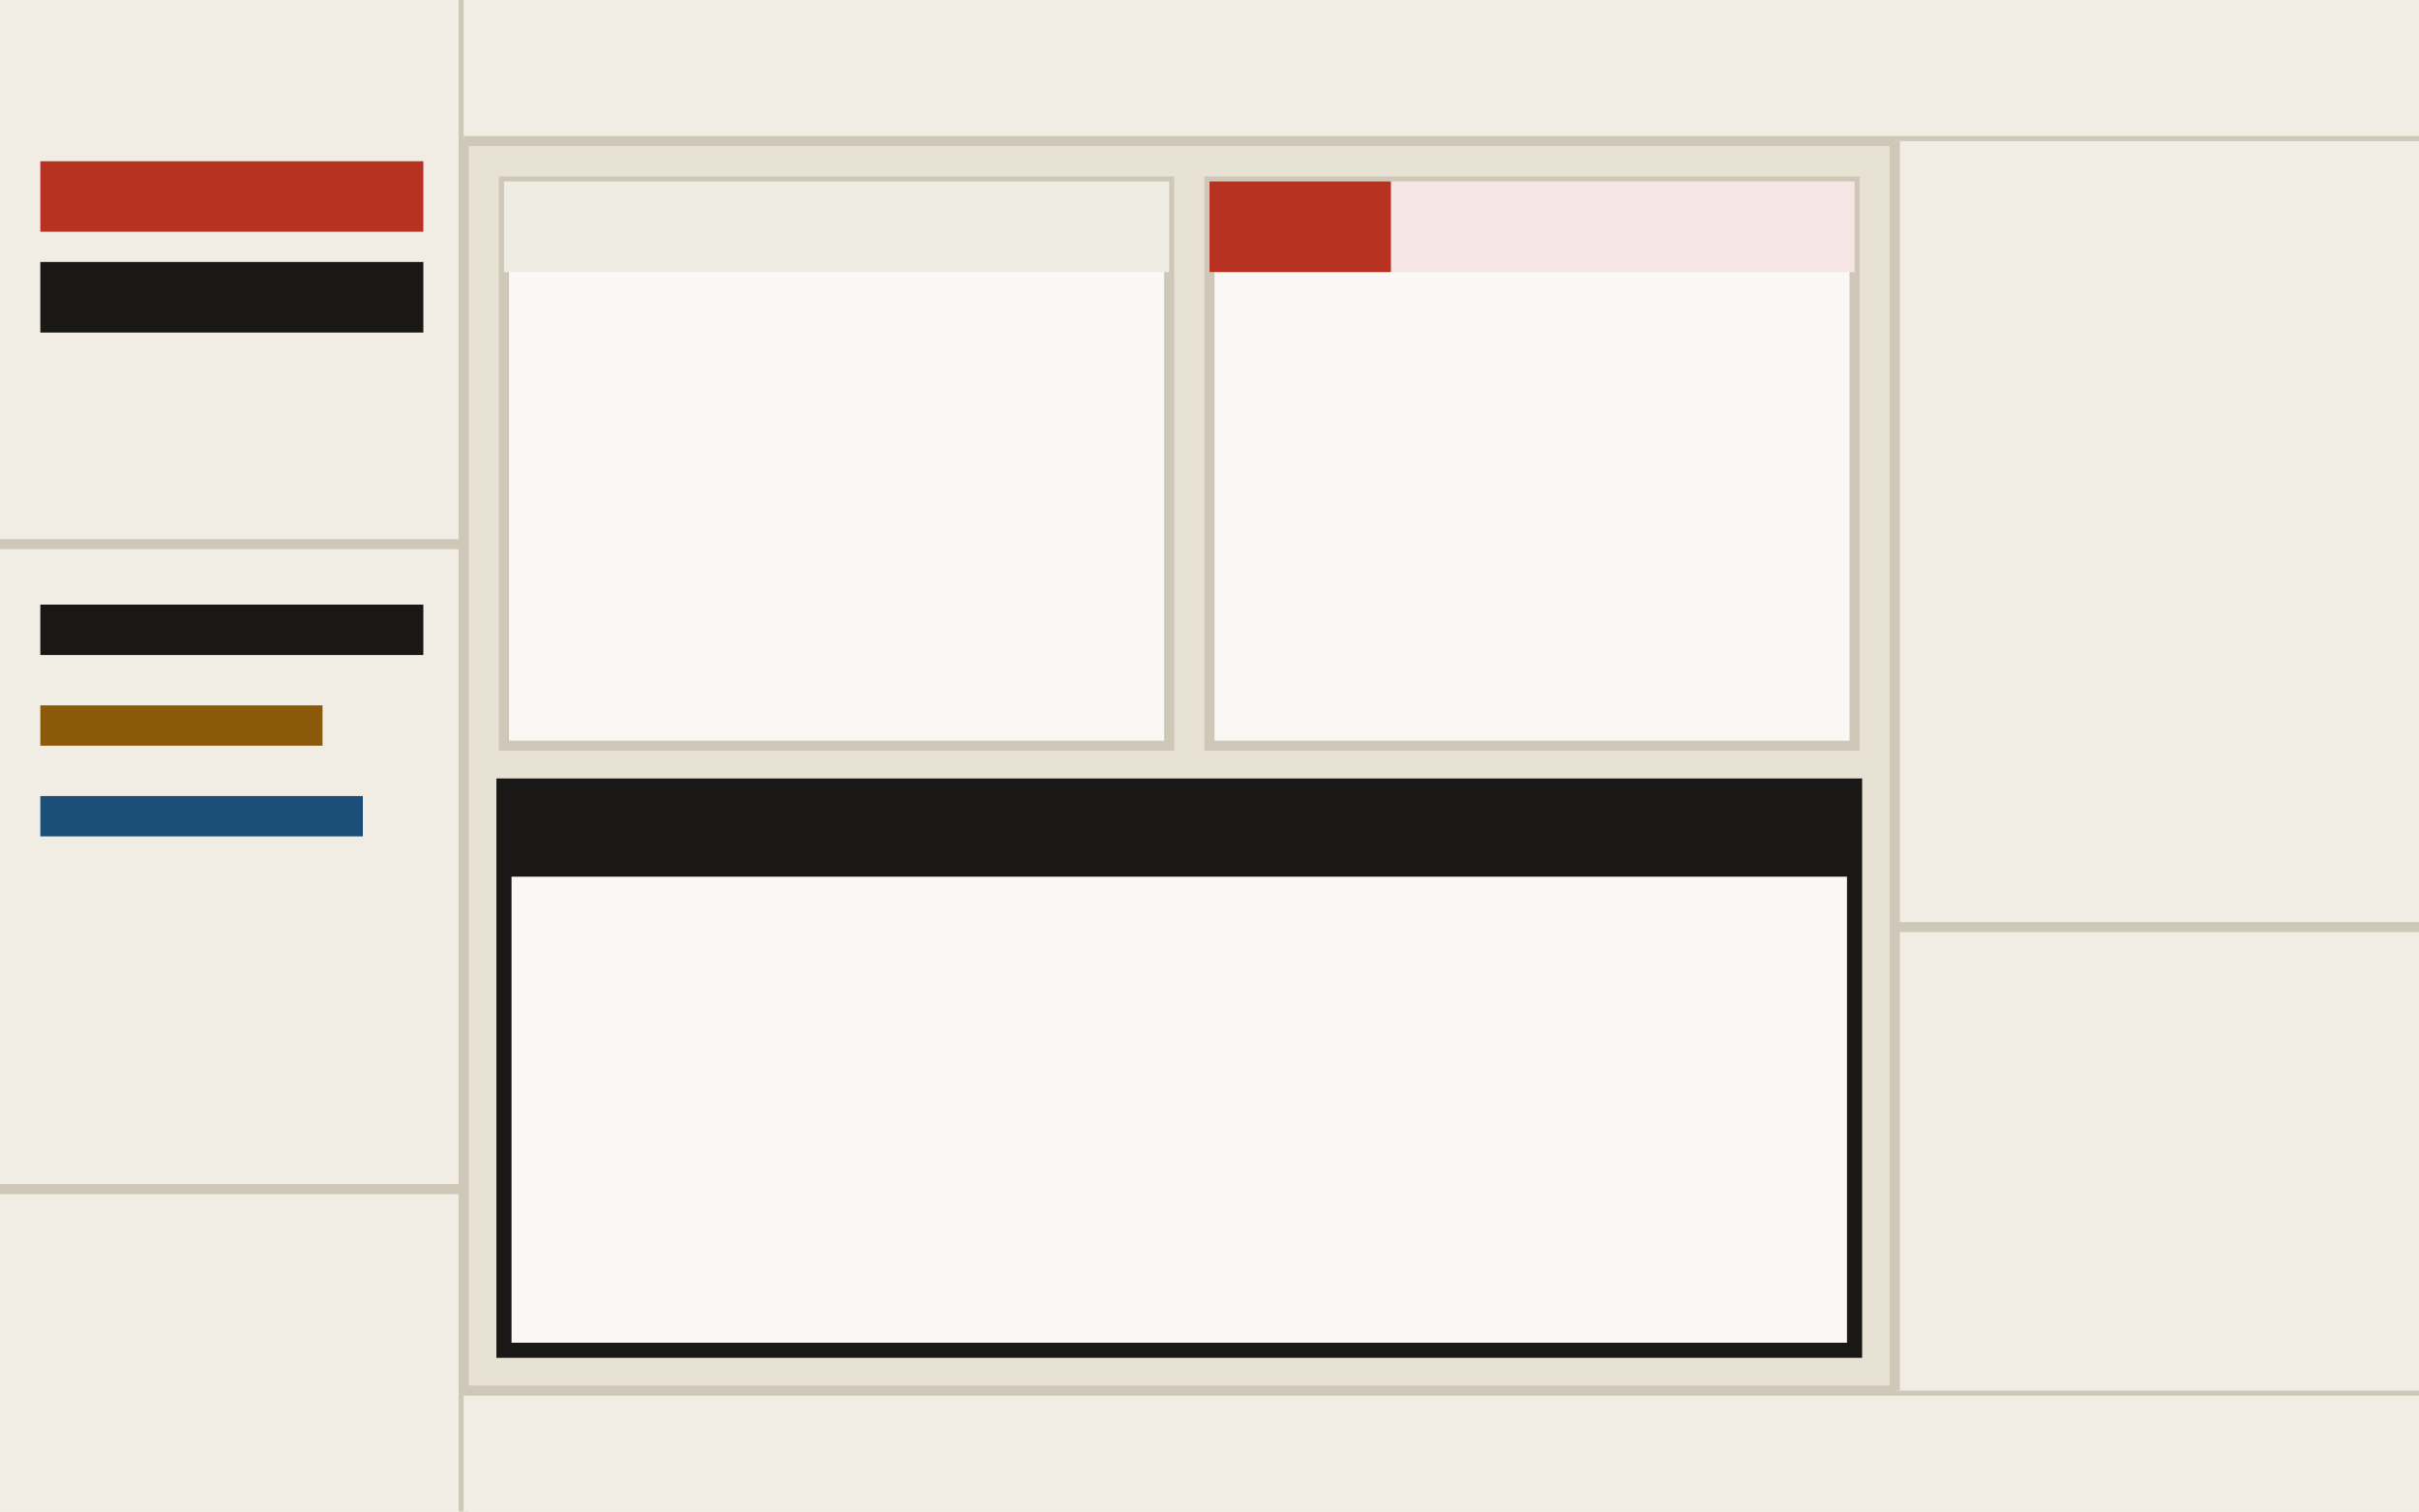
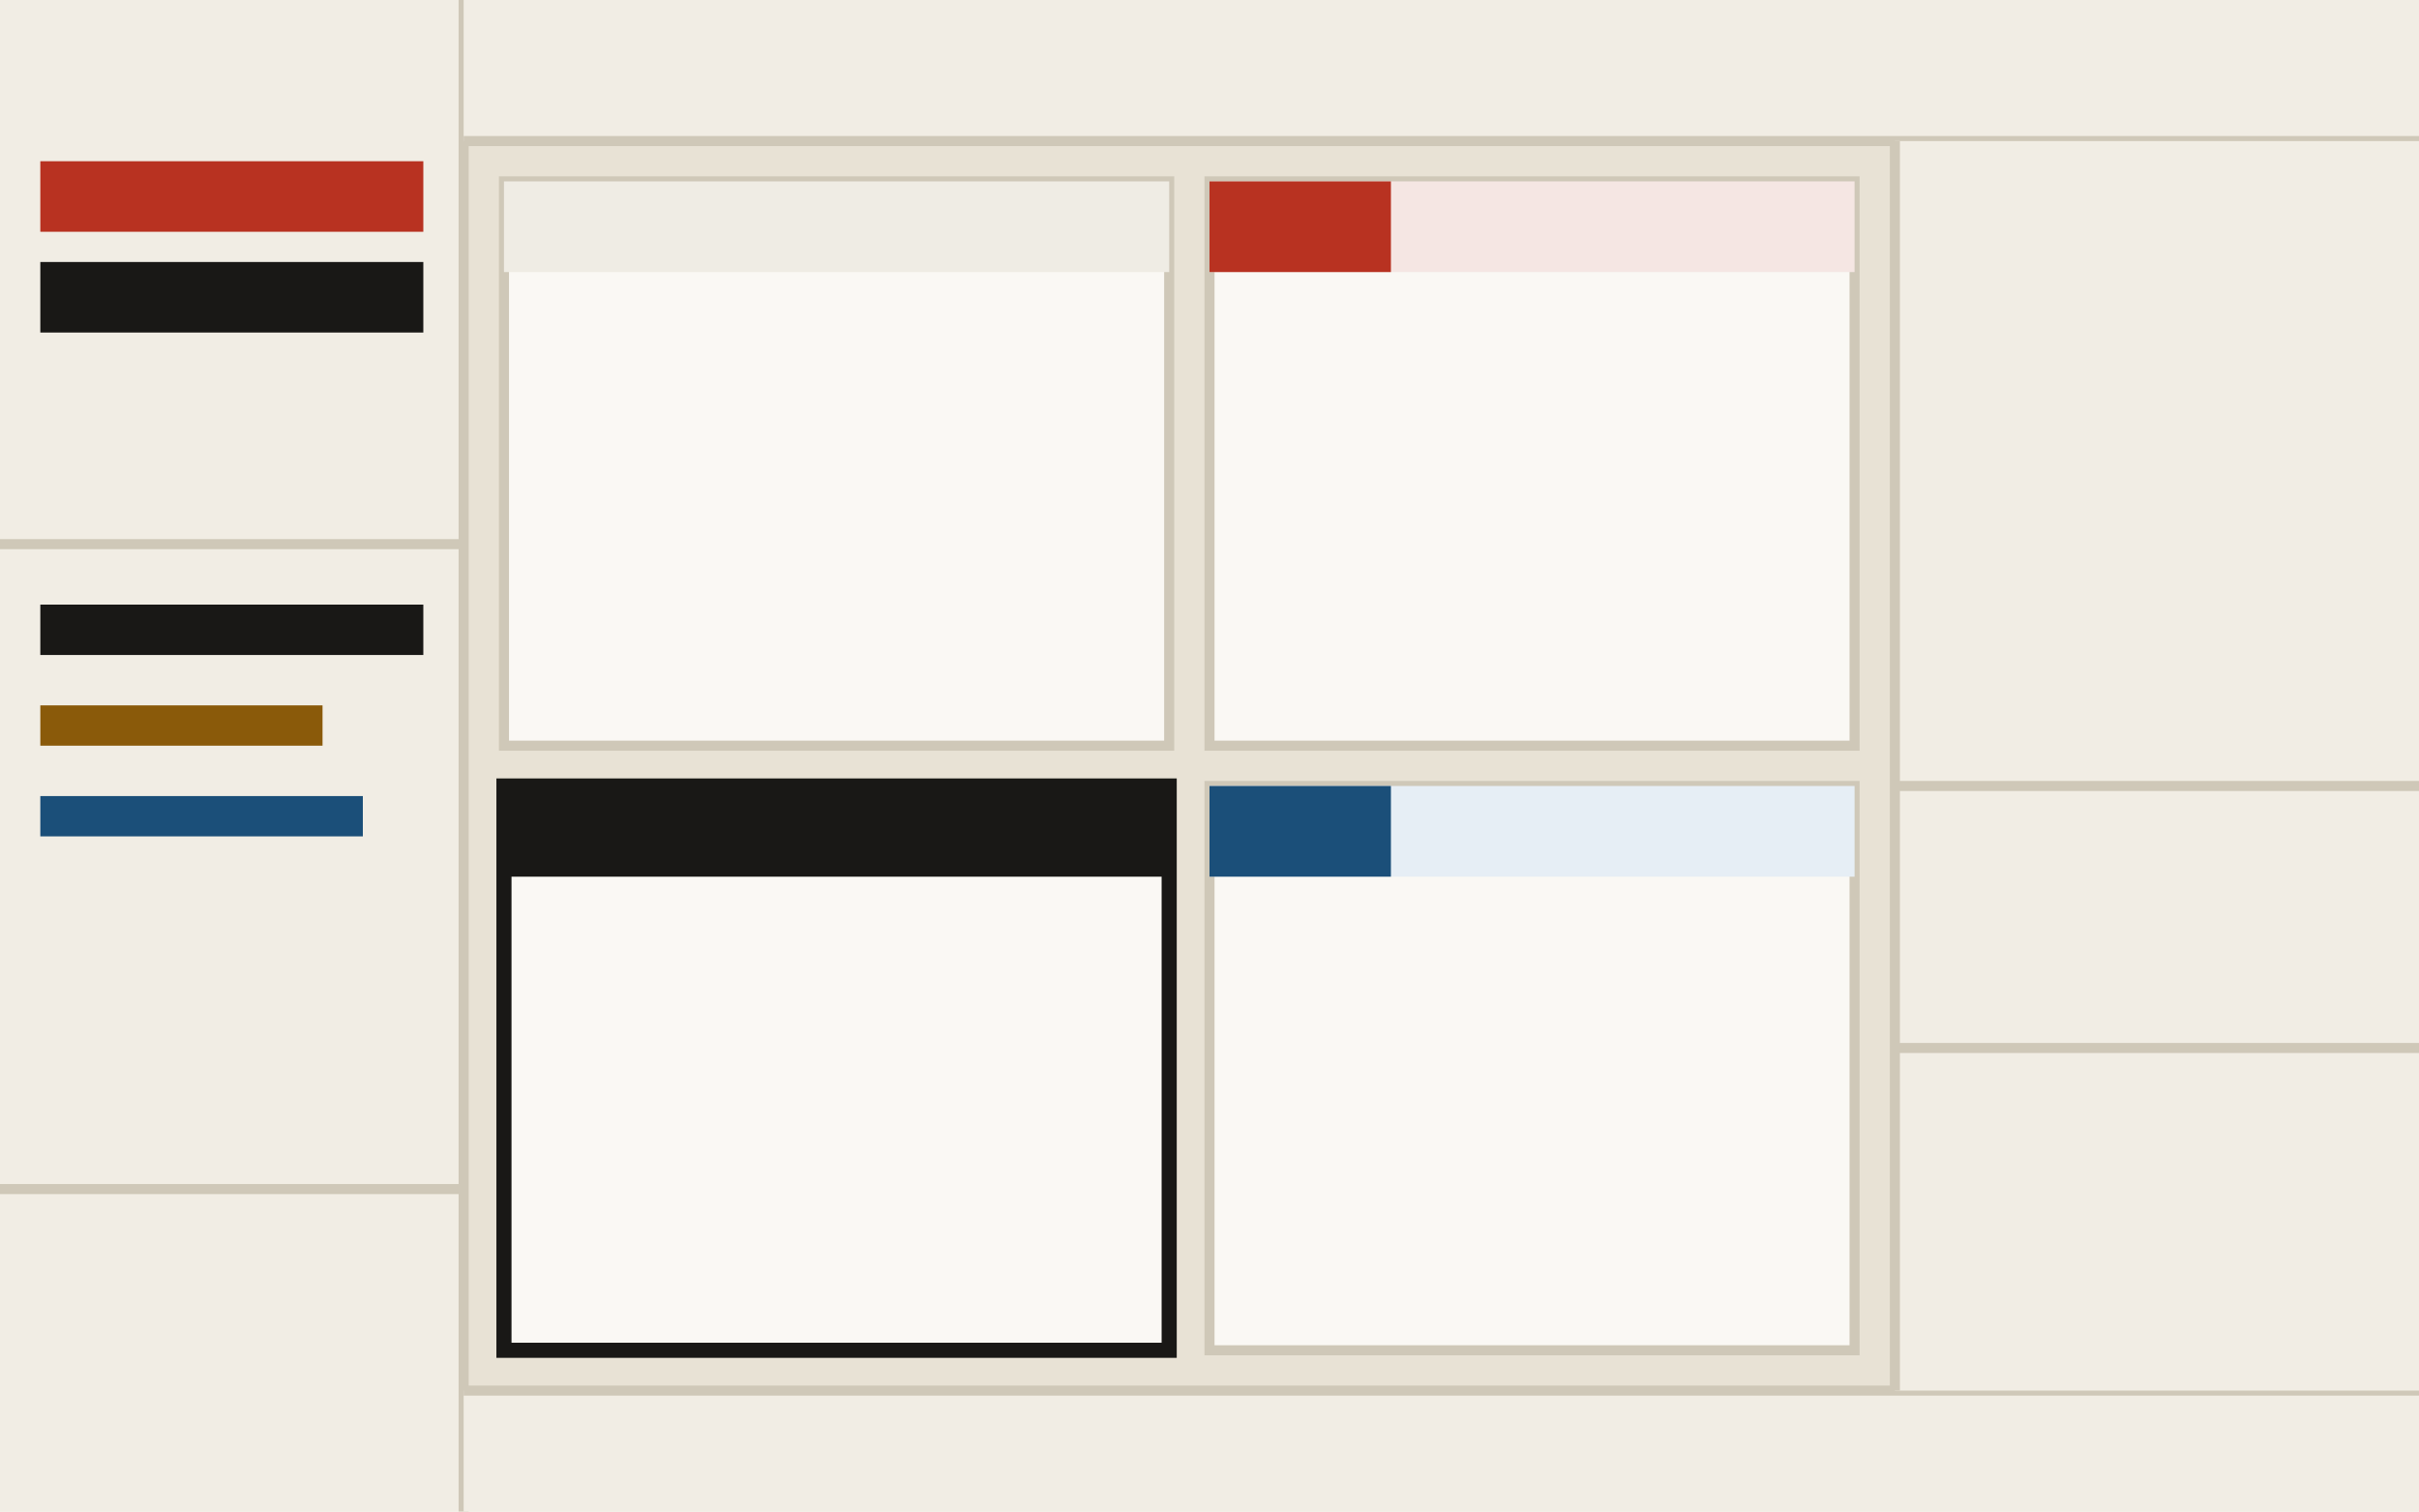
<svg xmlns="http://www.w3.org/2000/svg" viewBox="0 0 240 150">
  <rect width="240" height="150" fill="#E8E2D5" />
  <rect x="0" y="0" width="46" height="150" fill="#F1EDE4" />
  <line x1="46" y1="0" x2="46" y2="150" stroke="#CFC8B8" stroke-width="1" />
  <rect x="4" y="16" width="38" height="7" fill="#B83221" />
  <rect x="4" y="26" width="38" height="7" fill="#191816" />
  <line x1="0" y1="54" x2="46" y2="54" stroke="#CFC8B8" stroke-width="1" />
  <rect x="4" y="60" width="38" height="5" fill="#191816" />
  <rect x="4" y="70" width="28" height="4" fill="#8A5A0A" />
  <rect x="4" y="79" width="32" height="4" fill="#1B4F79" />
  <line x1="0" y1="118" x2="46" y2="118" stroke="#CFC8B8" stroke-width="1" />
  <rect x="46" y="0" width="194" height="14" fill="#F1EDE4" />
  <line x1="46" y1="14" x2="240" y2="14" stroke="#CFC8B8" stroke-width="1" />
  <rect x="46" y="138" width="194" height="12" fill="#F1EDE4" />
  <line x1="46" y1="138" x2="240" y2="138" stroke="#CFC8B8" stroke-width="1" />
  <rect x="188" y="14" width="52" height="124" fill="#F1EDE4" />
  <line x1="188" y1="14" x2="188" y2="138" stroke="#CFC8B8" stroke-width="1" />
-   <line x1="188" y1="92" x2="240" y2="92" stroke="#CFC8B8" stroke-width="1" />
+   <line x1="188" y1="78" x2="240" y2="78" stroke="#CFC8B8" stroke-width="1" />
+   <line x1="188" y1="104" x2="240" y2="104" stroke="#CFC8B8" stroke-width="1" />
  <rect x="50" y="18" width="66" height="56" fill="#FAF8F4" stroke="#CFC8B8" stroke-width="1" />
  <rect x="50" y="18" width="66" height="9" fill="#EFECE4" />
  <rect x="120" y="18" width="64" height="56" fill="#FAF8F4" stroke="#CFC8B8" stroke-width="1" />
  <rect x="120" y="18" width="64" height="9" fill="#F5E6E3" />
  <rect x="120" y="18" width="18" height="9" fill="#B83221" />
-   <rect x="50" y="78" width="134" height="56" fill="#FAF8F4" stroke="#191816" stroke-width="1.5" />
-   <rect x="50" y="78" width="134" height="9" fill="#191816" />
+   <rect x="50" y="78" width="66" height="56" fill="#FAF8F4" stroke="#191816" stroke-width="1.5" />
+   <rect x="50" y="78" width="66" height="9" fill="#191816" />
+   <rect x="120" y="78" width="64" height="56" fill="#FAF8F4" stroke="#CFC8B8" stroke-width="1" />
+   <rect x="120" y="78" width="64" height="9" fill="#E6EEF5" />
+   <rect x="120" y="78" width="18" height="9" fill="#1B4F79" />
</svg>
